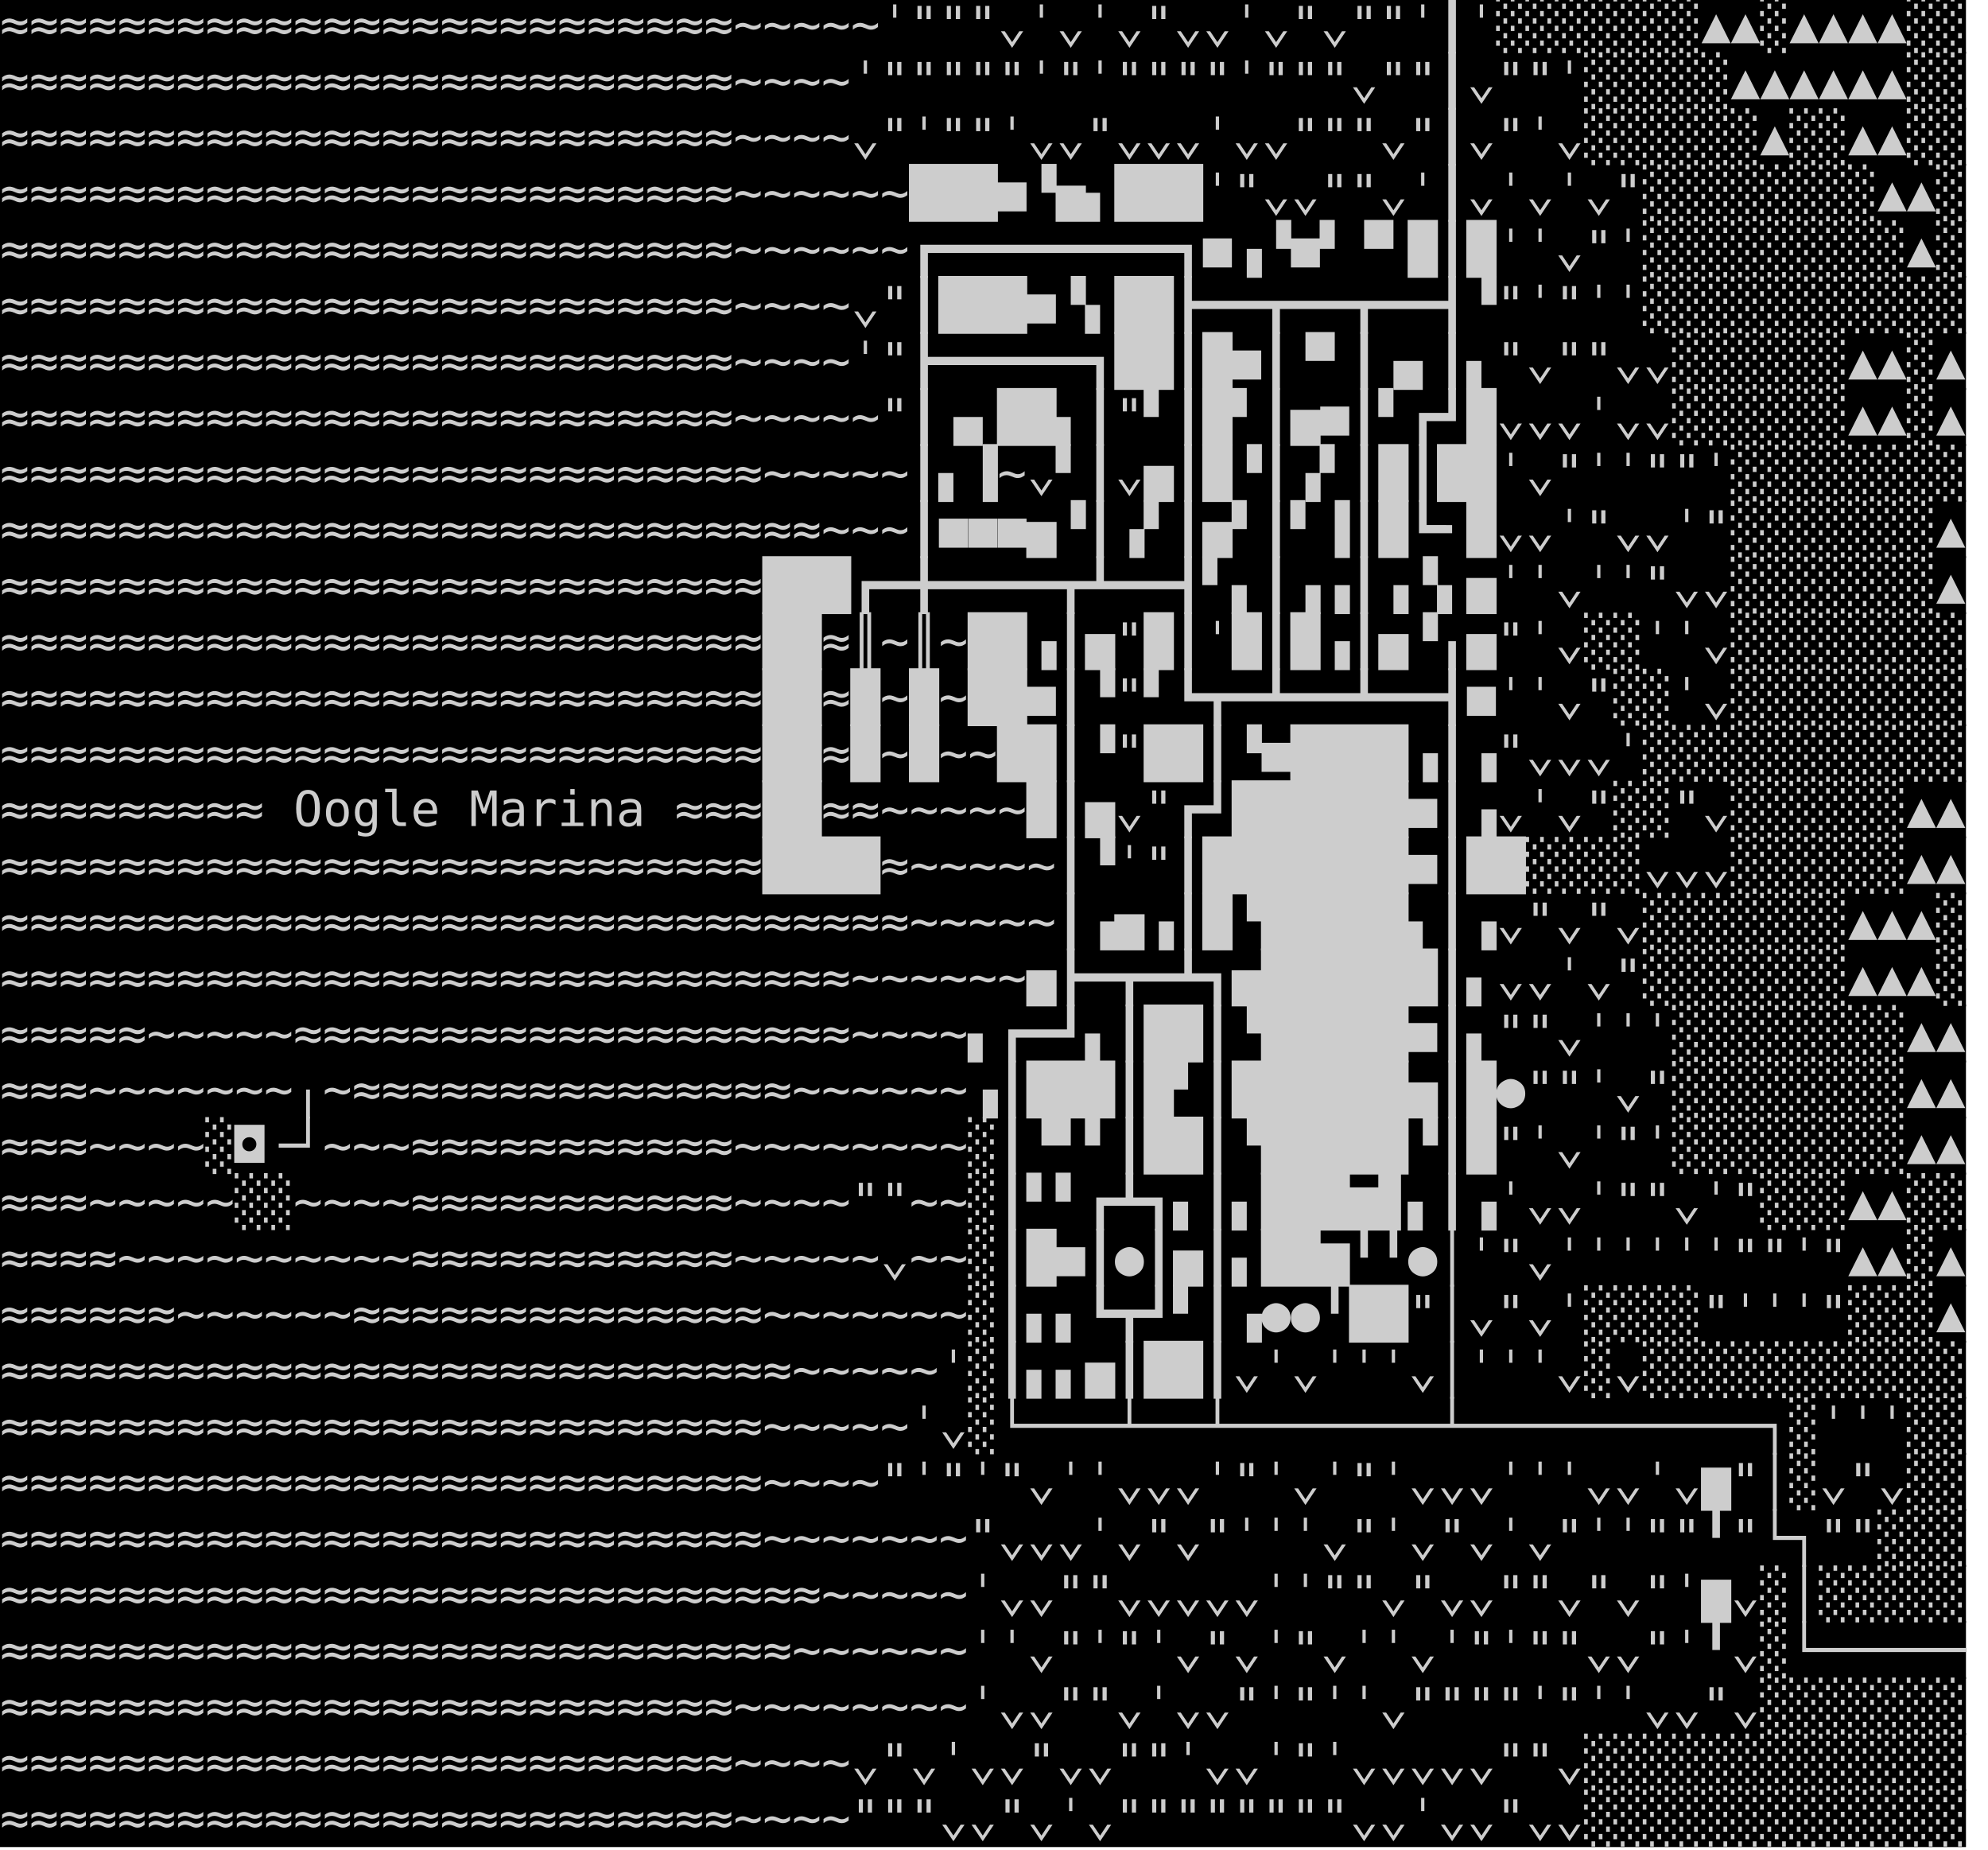
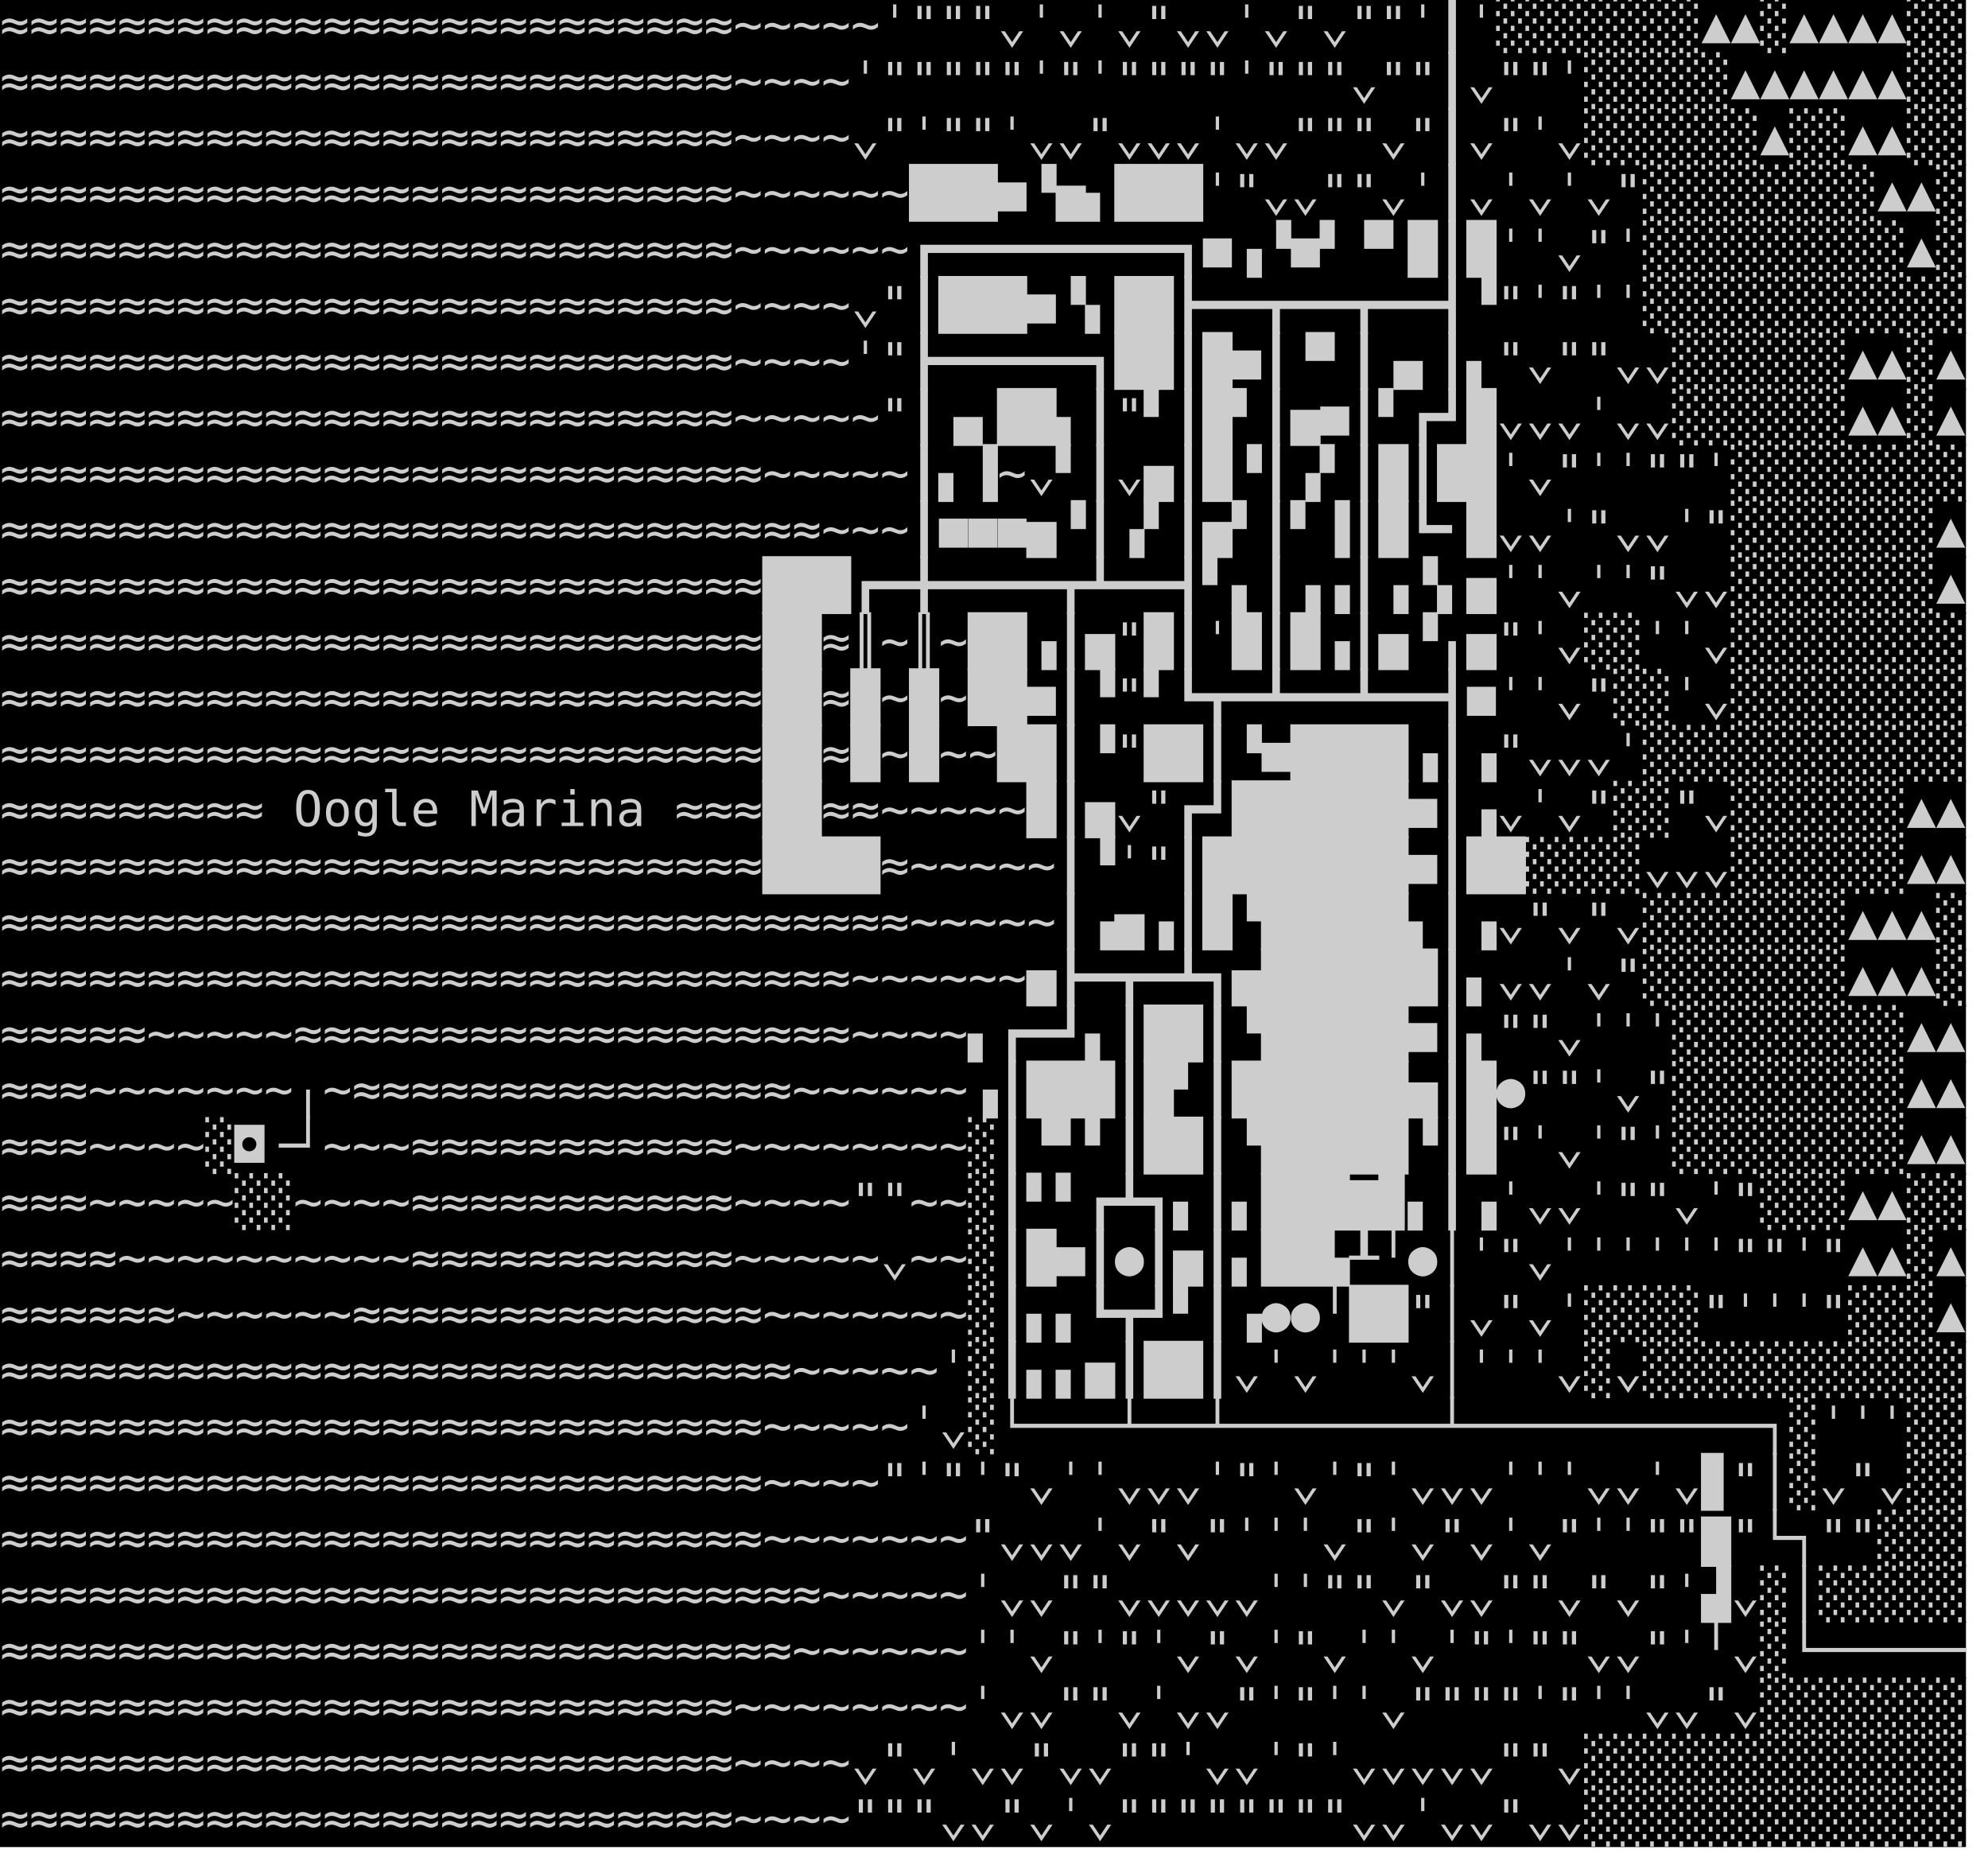
<svg xmlns="http://www.w3.org/2000/svg" version="1.1" width="408.0px" height="379.5px" viewBox="0 0 408.0 379.5" style="letter-spacing:0em;font-size:10px;font-family:'DejaVu Sans Mono';stroke:none">
  <text y="8.5" x="0.0" style="fill:#000000">███████████████████████████████████████████████████████████████████</text>
█<text y="20.0" x="0.0" style="fill:#000000">███████████████████████████████████████████████████████████████████</text>
█<text y="31.5" x="0.0" style="fill:#000000">███████████████████████████████████████████████████████████████████</text>
█<text y="43.0" x="0.0" style="fill:#000000">███████████████████████████████████████████████████████████████████</text>
█<text y="54.5" x="0.0" style="fill:#000000">███████████████████████████████████████████████████████████████████</text>
█<text y="66.0" x="0.0" style="fill:#000000">███████████████████████████████████████████████████████████████████</text>
█<text y="77.5" x="0.0" style="fill:#000000">███████████████████████████████████████████████████████████████████</text>
█<text y="89.0" x="0.0" style="fill:#000000">███████████████████████████████████████████████████████████████████</text>
█<text y="100.5" x="0.0" style="fill:#000000">███████████████████████████████████████████████████████████████████</text>
█<text y="112.0" x="0.0" style="fill:#000000">███████████████████████████████████████████████████████████████████</text>
█<text y="123.5" x="0.0" style="fill:#000000">███████████████████████████████████████████████████████████████████</text>
█<text y="135.0" x="0.0" style="fill:#000000">███████████████████████████████████████████████████████████████████</text>
█<text y="146.5" x="0.0" style="fill:#000000">███████████████████████████████████████████████████████████████████</text>
█<text y="158.0" x="0.0" style="fill:#000000">███████████████████████████████████████████████████████████████████</text>
█<text y="169.5" x="0.0" style="fill:#000000">███████████████████████████████████████████████████████████████████</text>
█<text y="181.0" x="0.0" style="fill:#000000">███████████████████████████████████████████████████████████████████</text>
█<text y="192.5" x="0.0" style="fill:#000000">███████████████████████████████████████████████████████████████████</text>
█<text y="204.0" x="0.0" style="fill:#000000">███████████████████████████████████████████████████████████████████</text>
█<text y="215.5" x="0.0" style="fill:#000000">███████████████████████████████████████████████████████████████████</text>
█<text y="227.0" x="0.0" style="fill:#000000">███████████████████████████████████████████████████████████████████</text>
█<text y="238.5" x="0.0" style="fill:#000000">███████████████████████████████████████████████████████████████████</text>
█<text y="250.0" x="0.0" style="fill:#000000">███████████████████████████████████████████████████████████████████</text>
█<text y="261.5" x="0.0" style="fill:#000000">███████████████████████████████████████████████████████████████████</text>
█<text y="273.0" x="0.0" style="fill:#000000">███████████████████████████████████████████████████████████████████</text>
█<text y="284.5" x="0.0" style="fill:#000000">███████████████████████████████████████████████████████████████████</text>
█<text y="296.0" x="0.0" style="fill:#000000">███████████████████████████████████████████████████████████████████</text>
█<text y="307.5" x="0.0" style="fill:#000000">███████████████████████████████████████████████████████████████████</text>
█<text y="319.0" x="0.0" style="fill:#000000">███████████████████████████████████████████████████████████████████</text>
█<text y="330.5" x="0.0" style="fill:#000000">███████████████████████████████████████████████████████████████████</text>
█<text y="342.0" x="0.0" style="fill:#000000">███████████████████████████████████████████████████████████████████</text>
█<text y="353.5" x="0.0" style="fill:#000000">███████████████████████████████████████████████████████████████████</text>
█<text y="365.0" x="0.0" style="fill:#000000">███████████████████████████████████████████████████████████████████</text>
█<text y="376.5" x="0.0" style="fill:#000000">███████████████████████████████████████████████████████████████████</text>
█<text y="8.5" x="0.0" style="fill:#cdcdcd">≈≈≈≈≈≈≈≈≈≈≈≈≈≈≈≈≈≈≈≈≈≈≈≈≈~~~~~ˈ"""⌄ˈ⌄ˈ⌄"⌄⌄ˈ⌄"⌄""ˈ┃ˈ░░░░░░░▲▲░▲▲▲▲░░</text>
░<text y="20.0" x="0.0" style="fill:#cdcdcd">≈≈≈≈≈≈≈≈≈≈≈≈≈≈≈≈≈≈≈≈≈≈≈≈≈~~~~ˈ"""""ˈ"ˈ""""ˈ"""⌄""┃⌄""ˈ░░░░░▲▲▲▲▲▲░░</text>
░<text y="31.5" x="0.0" style="fill:#cdcdcd">≈≈≈≈≈≈≈≈≈≈≈≈≈≈≈≈≈≈≈≈≈≈≈≈≈~~~~⌄"ˈ""ˈ⌄⌄"⌄⌄⌄ˈ⌄⌄"""⌄"┃⌄"ˈ⌄░░░░░░▲░░▲▲░░</text>
░<text y="43.0" x="0.0" style="fill:#cdcdcd">≈≈≈≈≈≈≈≈≈≈≈≈≈≈≈≈≈≈≈≈≈≈≈≈≈~~~~~~███■▝▅▖███ˈ"⌄⌄""⌄ˈ┃⌄ˈ⌄ˈ⌄"░░░░░░░░▲▲░</text>
░<text y="54.5" x="0.0" style="fill:#cdcdcd">≈≈≈≈≈≈≈≈≈≈≈≈≈≈≈≈≈≈≈≈≈≈≈≈≈~~~~~~┏━━━━━━━━┓■▗▝■▘▝▘█┃█ˈˈ⌄"ˈ░░░░░░░░░▲░</text>
░<text y="66.0" x="0.0" style="fill:#cdcdcd">≈≈≈≈≈≈≈≈≈≈≈≈≈≈≈≈≈≈≈≈≈≈≈≈≈~~~~⌄"┃███■▝▖██┣━━┳━━┳━━┫▝"ˈ"ˈˈ░░░░░░░░░░░</text>
░<text y="77.5" x="0.0" style="fill:#cdcdcd">≈≈≈≈≈≈≈≈≈≈≈≈≈≈≈≈≈≈≈≈≈≈≈≈≈~~~~ˈ"┣━━━━━┓██┃█■┃▝▘┃▗▖┃▖"⌄""⌄⌄░░░░░░▲▲░▲</text>
▲<text y="89.0" x="0.0" style="fill:#cdcdcd">≈≈≈≈≈≈≈≈≈≈≈≈≈≈≈≈≈≈≈≈≈≈≈≈≈~~~~~"┃▗▖██▖┃"▘┃█▘┃▅■┃▘┏┛█⌄⌄⌄ˈ⌄⌄░░░░░░▲▲░▲</text>
▲<text y="100.5" x="0.0" style="fill:#cdcdcd">≈≈≈≈≈≈≈≈≈≈≈≈≈≈≈≈≈≈≈≈≈≈≈≈≈≈~~~~~┃▖▐~⌄▘┃⌄▅┃█▝┃▗▘┃█┃██ˈ⌄"ˈˈ""ˈ░░░░░░░░</text>
░<text y="112.0" x="0.0" style="fill:#cdcdcd">≈≈≈≈≈≈≈≈≈≈≈≈≈≈≈≈≈≈≈≈≈≈≈≈≈≈≈≈~~~┃■■■▅▝┃▗▘┃▅▘┃▘▐┃█┗╸█⌄⌄ˈ"⌄⌄ˈ"░░░░░░░▲</text>
▲<text y="123.5" x="0.0" style="fill:#cdcdcd">≈≈≈≈≈≈≈≈≈≈≈≈≈≈≈≈≈≈≈≈≈≈≈≈≈≈███┏━╋━━━━┳┻━━┫▘▖┃▗▗┃▗▝▖▅ˈˈ⌄ˈˈ"⌄⌄░░░░░░░▲</text>
▲<text y="135.0" x="0.0" style="fill:#cdcdcd">≈≈≈≈≈≈≈≈≈≈≈≈≈≈≈≈≈≈≈≈≈≈≈≈≈≈██≈║~║~██▗┃▅"█┃ˈ█┃█▗┃▅▝╻▅"ˈ⌄░░ˈˈ⌄░░░░░░░░</text>
▲<text y="146.5" x="0.0" style="fill:#cdcdcd">≈≈≈≈≈≈≈≈≈≈≈≈≈≈≈≈≈≈≈≈≈≈≈≈≈≈██≈█~█~██■┃▝"▘┗┳━┻━━┻━━┫■ˈˈ⌄"░░ˈ⌄░░░░░░░░</text>
░<text y="158.0" x="0.0" style="fill:#cdcdcd">≈≈≈≈≈≈≈≈≈≈≈≈≈≈≈≈≈≈≈≈≈≈≈≈≈≈██≈█~█~~██┃▝"██┃▝■████▗┃▗"⌄⌄⌄ˈ░░░░░░░░░░░</text>
░<text y="169.5" x="0.0" style="fill:#cdcdcd">≈≈≈≈≈≈≈≈≈ Oogle Marina ≈≈≈██≈≈~~~~~█┃▅⌄"┏┛██████■┃▗⌄ˈ⌄"░░"⌄░░░░░░▲▲</text>
▲<text y="181.0" x="0.0" style="fill:#cdcdcd">≈≈≈≈≈≈≈≈≈≈≈≈≈≈≈≈≈≈≈≈≈≈≈≈≈≈████≈~~~~~┃▝ˈ"┃███████■┃██░░░░⌄⌄⌄░░░░░░▲▲</text>
▲<text y="192.5" x="0.0" style="fill:#cdcdcd">≈≈≈≈≈≈≈≈≈≈≈≈≈≈≈≈≈≈≈≈≈≈≈≈≈≈≈≈≈≈≈~~~~~┃▗▅▗┃█▝█████▖┃▗⌄"⌄"⌄░░░░░░░▲▲▲░</text>
░<text y="204.0" x="0.0" style="fill:#cdcdcd">≈≈≈≈≈≈≈≈≈≈≈≈≈≈≈≈≈≈≈≈≈≈≈≈≈≈≈≈≈~~~~~~▅┣━┳━┻┓▅██████┃▖⌄⌄ˈ⌄"░░░░░░░▲▲▲░</text>
░<text y="215.5" x="0.0" style="fill:#cdcdcd">≈≈≈≈≈~~~~~≈≈≈≈≈≈≈≈≈≈≈≈≈≈≈≈≈≈≈~~~~▖┏━┛▖┃██┃▝█████■┃▖""⌄ˈˈˈ░░░░░░░░▲▲</text>
▲<text y="227.0" x="0.0" style="fill:#cdcdcd">≈≈≈~~~~~~~╷~≈≈≈≈≈≈≈≈≈≈≈≈≈≈≈~~~~~~▗┃███┃█▘┃██████▅┃█●""ˈ⌄"░░░░░░░░▲▲</text>
▲<text y="238.5" x="0.0" style="fill:#cdcdcd">≈≈≈~~~~░◘╶┘~~~≈≈≈≈≈≈≈≈≈≈≈~~~~~~~~░┃▝▘▘┃██┃▝█████▝┃█"ˈ⌄ˈ"ˈ░░░░░░░░▲▲</text>
- ▲<text y="250.0" x="0.0" style="fill:#cdcdcd">≈≈≈~~~~~░░~~~~≈≈≈≈≈≈≈≈≈≈≈~~~~""~~░┃▘▘┏┻┓▖┃▖███▆▊▖┃▗ˈ⌄⌄ˈ""⌄ˈ"░░░▲▲░░</text>
- ░<text y="261.5" x="0.0" style="fill:#cdcdcd">≈≈≈≈~~~~~~~~~~≈≈≈≈≈≈≈≈≈≈≈~~~~~⌄~~░┃█■┃●┃▅┃▖██▆╹╹●│ˈ"⌄ˈˈˈˈˈˈ""ˈ"▲▲░▲</text>
- ▲<text y="273.0" x="0.0" style="fill:#cdcdcd">≈≈≈≈≈≈~~~~~~≈≈≈≈≈≈≈≈≈≈≈≈≈≈~~~~~~~░┃▖▖┗┳┛▘┃▗●●╹██"│⌄"⌄ˈ░░░░"ˈˈˈ"░░░▲</text>
+ ▲<text y="250.0" x="0.0" style="fill:#cdcdcd">≈≈≈~~~~~░░~~~~≈≈≈≈≈≈≈≈≈≈≈~~~~""~~░┃▘▘┏┻┓▖┃▖███▇▉▖┃▗ˈ⌄⌄ˈ""⌄ˈ"░░░▲▲░░</text>
+ ░<text y="261.5" x="0.0" style="fill:#cdcdcd">≈≈≈≈~~~~~~~~~~≈≈≈≈≈≈≈≈≈≈≈~~~~~⌄~~░┃█■┃●┃▅┃▖██▙┸╵●│ˈ"⌄ˈˈˈˈˈˈ""ˈ"▲▲░▲</text>
+ ▲<text y="273.0" x="0.0" style="fill:#cdcdcd">≈≈≈≈≈≈~~~~~~≈≈≈≈≈≈≈≈≈≈≈≈≈≈~~~~~~~░┃▖▖┗┳┛▘┃▗●●╵██"│⌄"⌄ˈ░░░░"ˈˈˈ"░░░▲</text>
▲<text y="284.5" x="0.0" style="fill:#cdcdcd">≈≈≈≈≈≈≈≈≈≈≈≈≈≈≈≈≈≈≈≈≈≈≈≈≈≈≈~~~~~ˈ░┃▖▖▅┃██┃⌄ˈ⌄ˈˈˈ⌄│ˈˈˈ⌄░⌄░░░░░░░░░░░</text>
░<text y="296.0" x="0.0" style="fill:#cdcdcd">≈≈≈≈≈≈≈≈≈≈≈≈≈≈≈≈≈≈≈≈≈≈≈≈≈≈~~~~~ˈ⌄░└───┴──┴───────┴──────────┐░ˈˈˈ░░</text>
- ░<text y="307.5" x="0.0" style="fill:#cdcdcd">≈≈≈≈≈≈≈≈≈≈≈≈≈≈≈≈≈≈≈≈≈≈≈≈≈≈~~~~"ˈ"ˈ"⌄ˈˈ⌄⌄⌄ˈ"ˈ⌄ˈ"ˈ⌄⌄⌄ˈˈˈ⌄⌄ˈ⌄▆"│░⌄"⌄░░</text>
- ░<text y="319.0" x="0.0" style="fill:#cdcdcd">≈≈≈≈≈≈≈≈≈≈≈≈≈≈≈≈≈≈≈≈≈≈≈≈≈≈~~~~~~~"⌄⌄⌄ˈ⌄"⌄"ˈˈˈ⌄"ˈ⌄"⌄ˈ⌄"ˈˈ""╹"└┐""░░░</text>
- ░<text y="330.5" x="0.0" style="fill:#cdcdcd">≈≈≈≈≈≈≈≈≈≈≈≈≈≈≈≈≈≈≈≈≈≈≈≈≈≈≈≈~~~~~ˈ⌄⌄""⌄⌄⌄⌄⌄ˈˈ""⌄"⌄⌄""⌄"⌄"ˈ▆⌄░│░░░░░</text>
- ░<text y="342.0" x="0.0" style="fill:#cdcdcd">≈≈≈≈≈≈≈≈≈≈≈≈≈≈≈≈≈≈≈≈≈≈≈≈≈≈≈~~~~~~ˈˈ⌄"ˈ"ˈ⌄"⌄ˈ"⌄ˈˈ⌄ˈ"ˈ""⌄⌄"ˈ╹⌄░└─────</text>
+ ░<text y="307.5" x="0.0" style="fill:#cdcdcd">≈≈≈≈≈≈≈≈≈≈≈≈≈≈≈≈≈≈≈≈≈≈≈≈≈≈~~~~"ˈ"ˈ"⌄ˈˈ⌄⌄⌄ˈ"ˈ⌄ˈ"ˈ⌄⌄⌄ˈˈˈ⌄⌄ˈ⌄▊"│░⌄"⌄░░</text>
+ ░<text y="319.0" x="0.0" style="fill:#cdcdcd">≈≈≈≈≈≈≈≈≈≈≈≈≈≈≈≈≈≈≈≈≈≈≈≈≈≈~~~~~~~"⌄⌄⌄ˈ⌄"⌄"ˈˈˈ⌄"ˈ⌄"⌄ˈ⌄"ˈˈ""▇"└┐""░░░</text>
+ ░<text y="330.5" x="0.0" style="fill:#cdcdcd">≈≈≈≈≈≈≈≈≈≈≈≈≈≈≈≈≈≈≈≈≈≈≈≈≈≈≈≈~~~~~ˈ⌄⌄""⌄⌄⌄⌄⌄ˈˈ""⌄"⌄⌄""⌄"⌄"ˈ▟⌄░│░░░░░</text>
+ ░<text y="342.0" x="0.0" style="fill:#cdcdcd">≈≈≈≈≈≈≈≈≈≈≈≈≈≈≈≈≈≈≈≈≈≈≈≈≈≈≈~~~~~~ˈˈ⌄"ˈ"ˈ⌄"⌄ˈ"⌄ˈˈ⌄ˈ"ˈ""⌄⌄"ˈ╵⌄░└─────</text>
─<text y="353.5" x="0.0" style="fill:#cdcdcd">≈≈≈≈≈≈≈≈≈≈≈≈≈≈≈≈≈≈≈≈≈≈≈≈≈~~~~~~~~ˈ⌄⌄""⌄ˈ⌄⌄"ˈ"ˈˈ⌄""""ˈ"ˈˈ⌄⌄"⌄░░░░░░░</text>
░<text y="365.0" x="0.0" style="fill:#cdcdcd">≈≈≈≈≈≈≈≈≈≈≈≈≈≈≈≈≈≈≈≈≈≈≈≈≈~~~~⌄"⌄ˈ⌄⌄"⌄⌄""ˈ⌄⌄ˈ"ˈ⌄⌄⌄⌄⌄""⌄░░░░░░░░░░░░░</text>
░<text y="376.5" x="0.0" style="fill:#cdcdcd">≈≈≈≈≈≈≈≈≈≈≈≈≈≈≈≈≈≈≈≈≈≈≈≈≈~~~~"""⌄⌄"⌄ˈ⌄""""""""⌄⌄ˈ⌄⌄"⌄⌄░░░░░░░░░░░░░</text>
░</svg>
